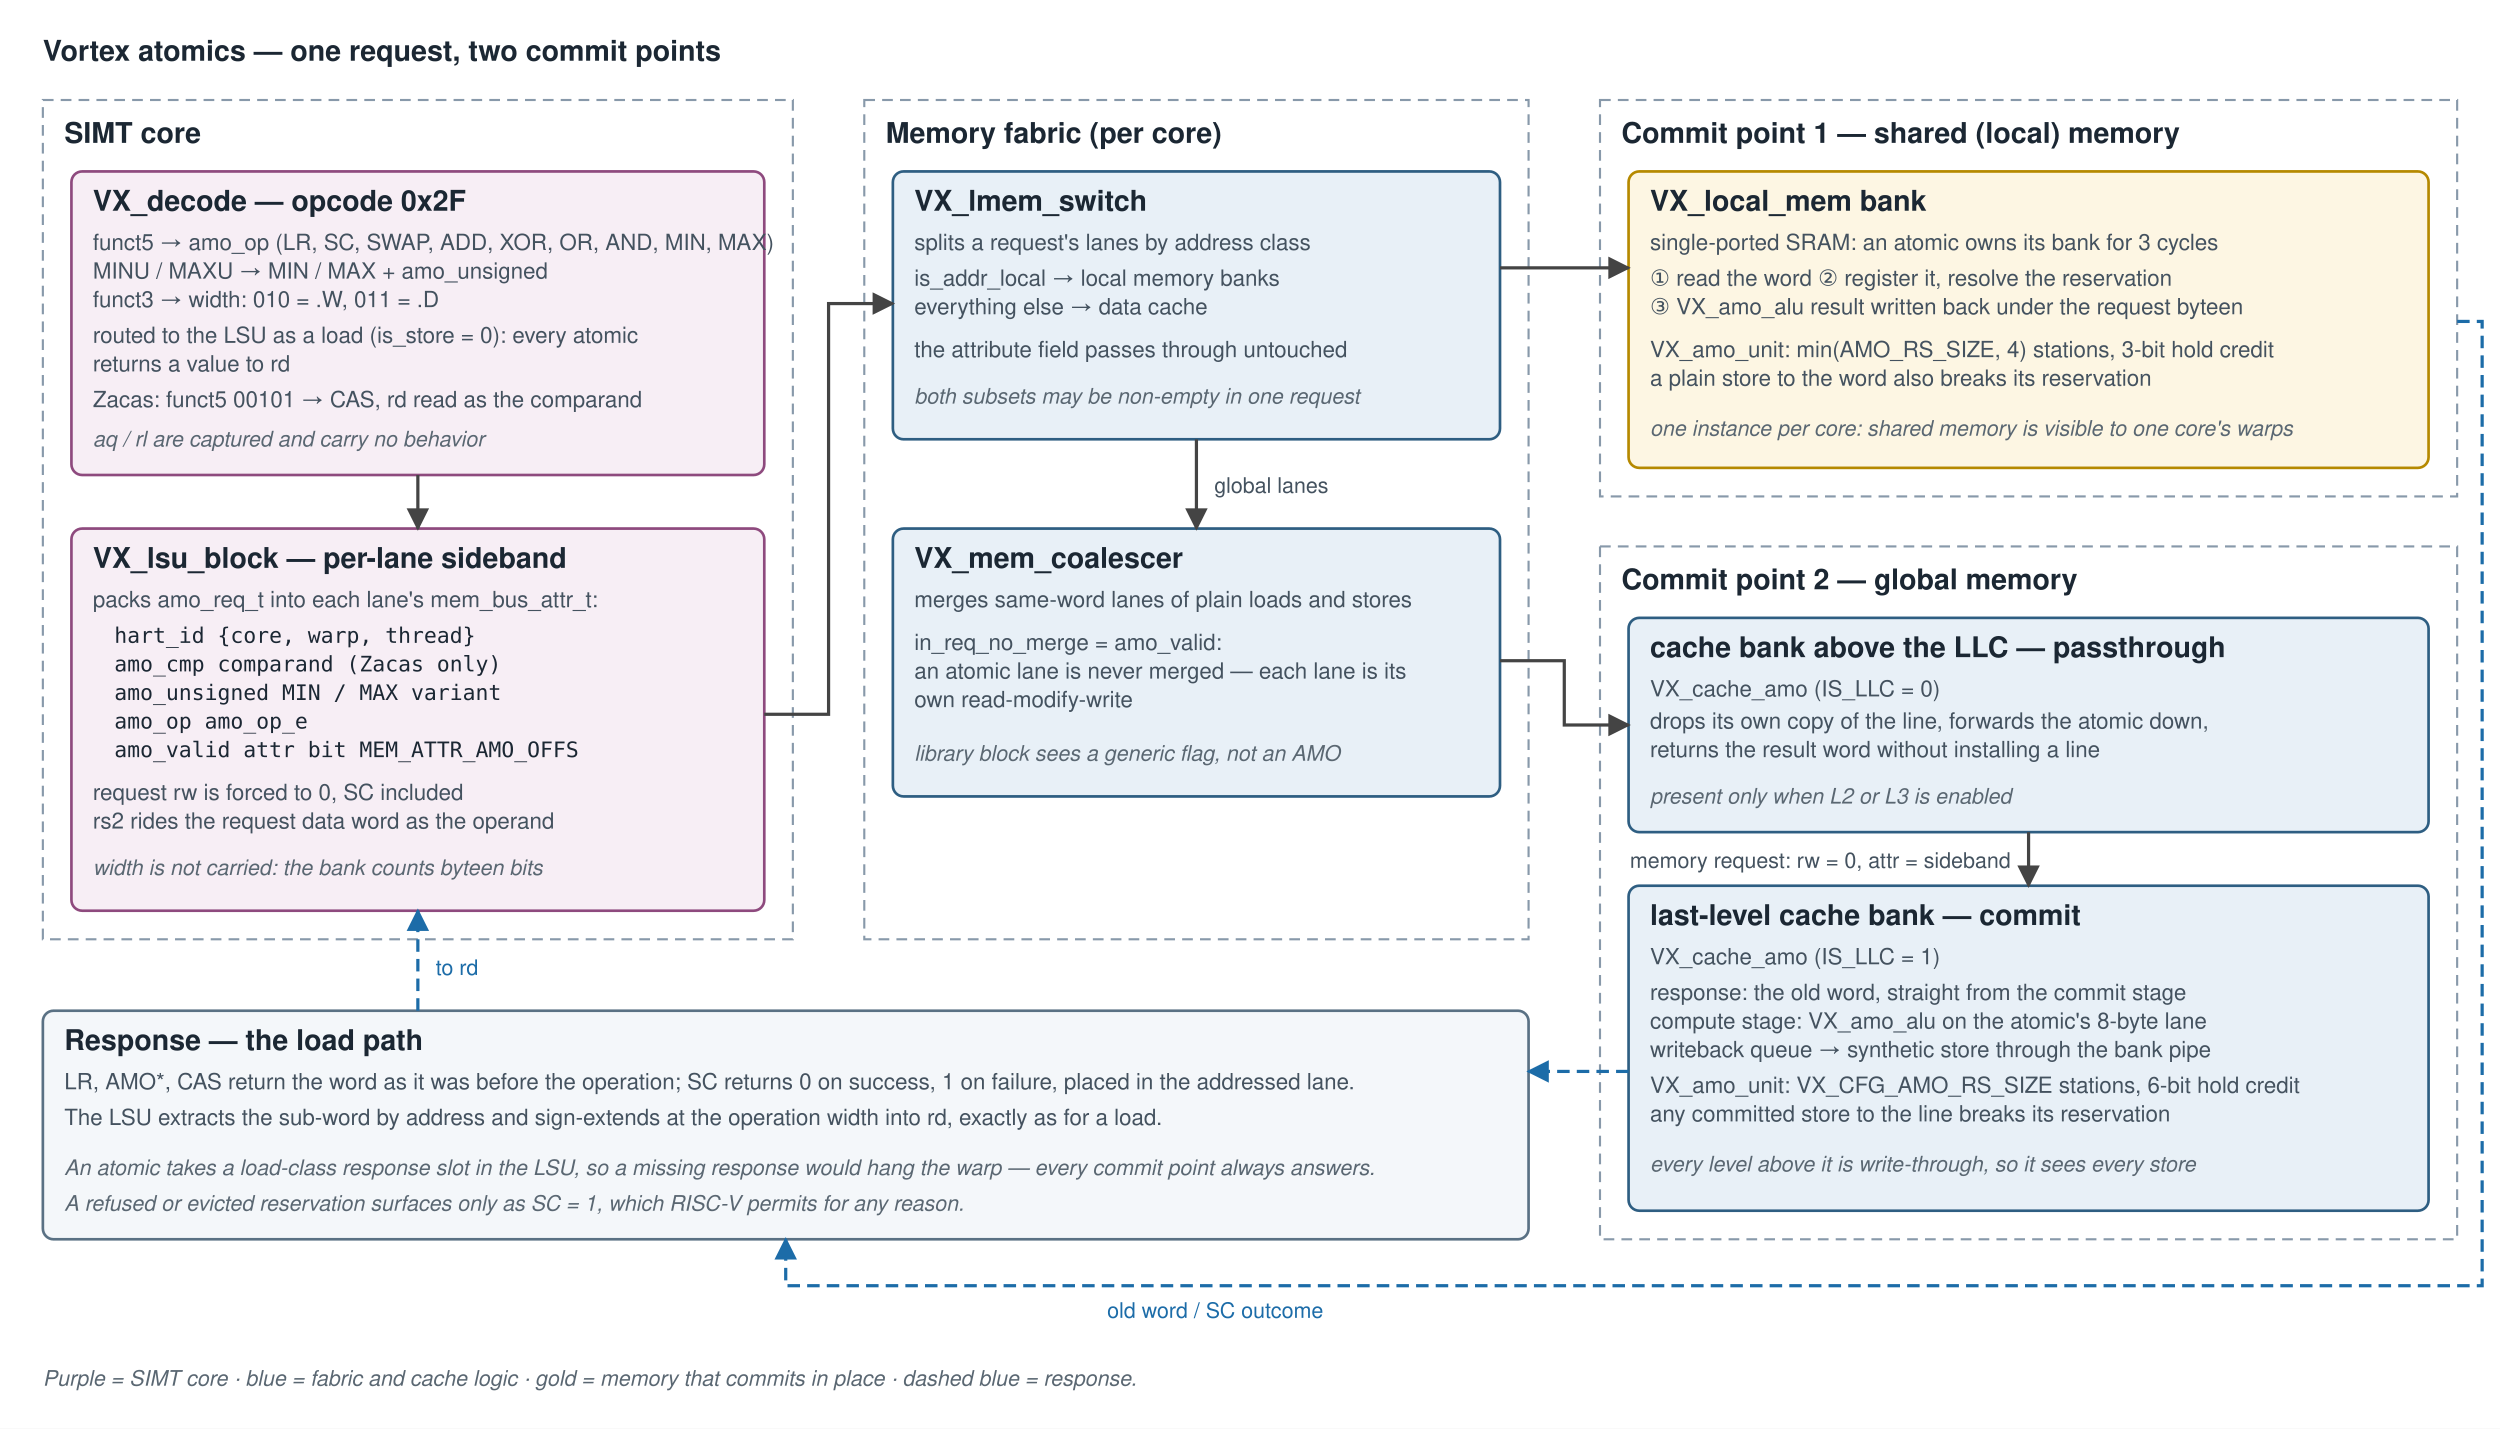
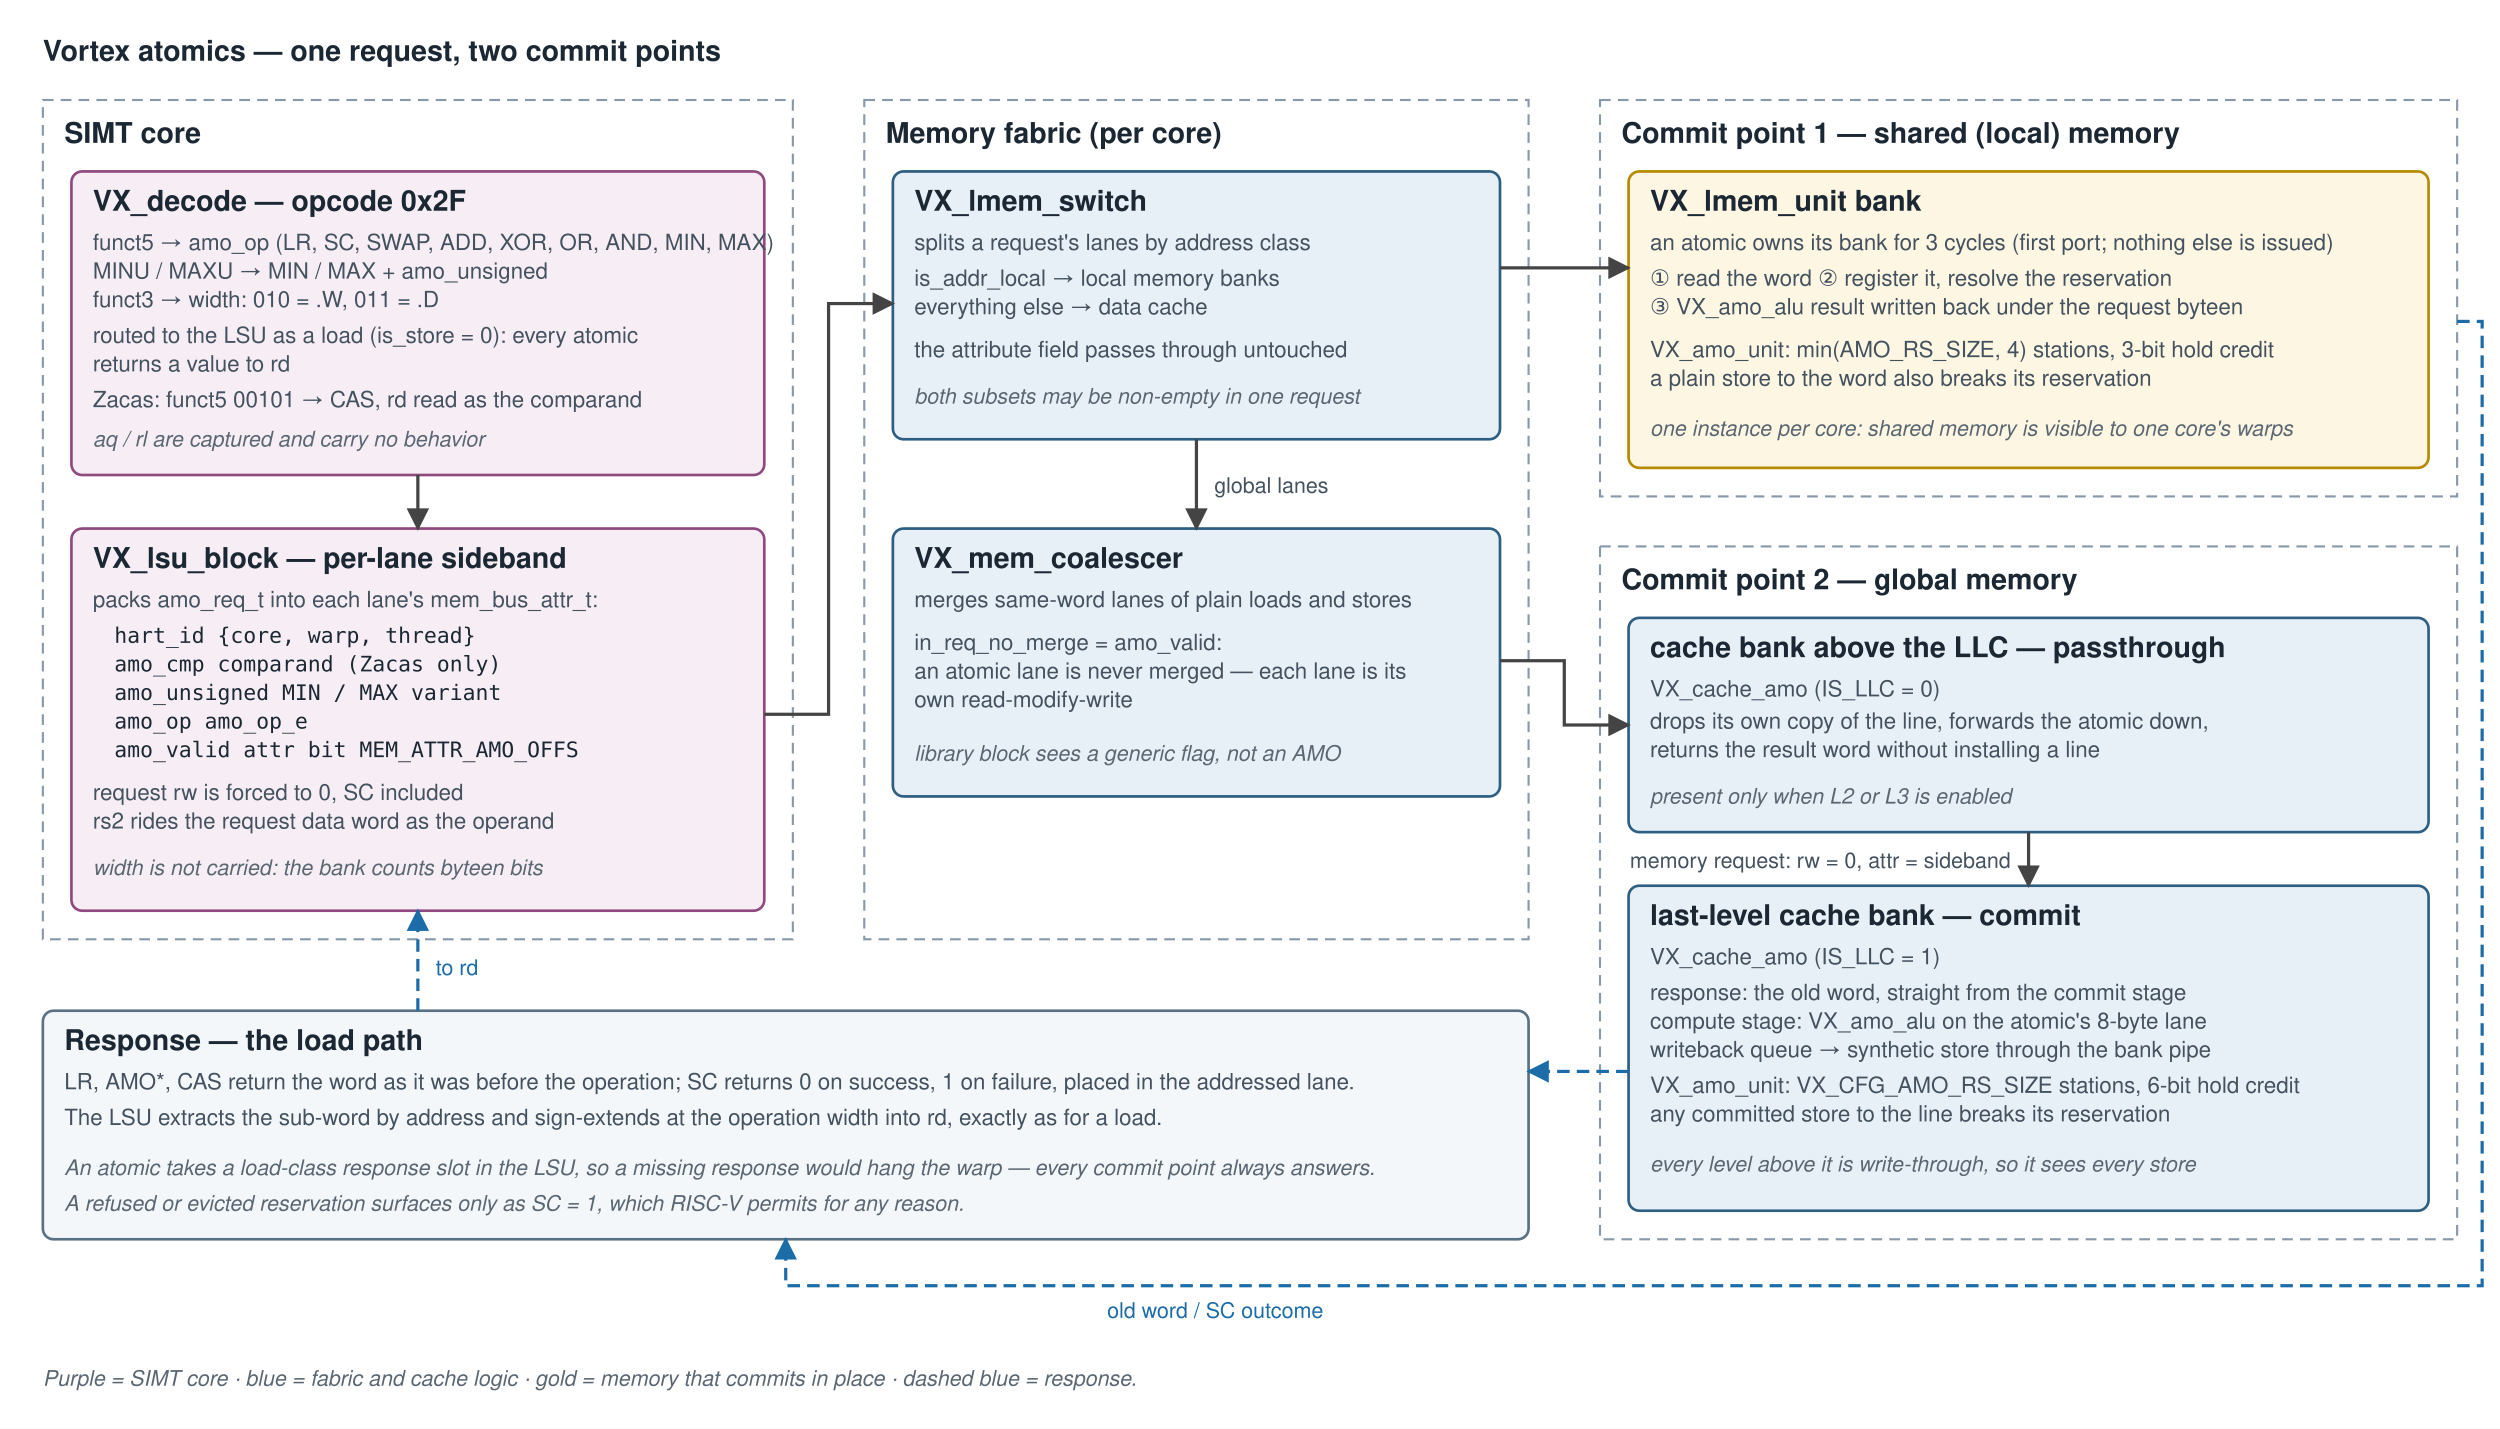
<svg xmlns="http://www.w3.org/2000/svg" viewBox="0 0 1400 800" font-family="Helvetica, Arial, sans-serif">
  <defs>
    <marker id="arr" viewBox="0 0 10 10" refX="9" refY="5" markerWidth="7" markerHeight="7" orient="auto-start-reverse">
      <path d="M0,0 L10,5 L0,10 z" fill="#444" />
    </marker>
    <marker id="arrb" viewBox="0 0 10 10" refX="9" refY="5" markerWidth="7" markerHeight="7" orient="auto-start-reverse">
      <path d="M0,0 L10,5 L0,10 z" fill="#1c6ca8" />
    </marker>
  </defs>
  <style>
    .box     { fill:#f4f7fa; stroke:#5a7184; stroke-width:1.5; }
    .unit    { fill:#e8f0f7; stroke:#2e5e82; stroke-width:1.5; }
    .mem     { fill:#fdf6e3; stroke:#b58900; stroke-width:1.5; }
    .sw      { fill:#eef7ee; stroke:#3a7d44; stroke-width:1.5; }
    .core    { fill:#f7eef5; stroke:#8e4a7e; stroke-width:1.5; }
    .grp     { fill:none; stroke:#8899aa; stroke-width:1.2; stroke-dasharray:6 4; }
    .t       { fill:#1b2733; font-size:15px; }
    .tb      { fill:#1b2733; font-size:16px; font-weight:bold; }
    .ts      { fill:#44525f; font-size:12.5px; }
    .tt      { fill:#5a6772; font-size:12px; font-style:italic; }
    .mono    { font-family:'SF Mono',Consolas,monospace; font-size:12px; fill:#1b2733; }
    .flow    { stroke:#444; stroke-width:1.8; fill:none; marker-end:url(#arr); }
    .flowb   { stroke:#1c6ca8; stroke-width:1.8; fill:none; marker-end:url(#arrb); stroke-dasharray:7 4; }
    .lbl     { fill:#1c6ca8; font-size:12px; }
    .lbk     { fill:#44525f; font-size:12px; }
  </style>
  <rect x="0" y="0" width="1400" height="800" fill="#ffffff" />
  <text x="24" y="34" class="tb" font-size="20">Vortex atomics — one request, two commit points</text>
  <rect x="24" y="56" width="420" height="470" class="grp" />
  <text x="36" y="80" class="tb">SIMT core</text>
  <rect x="40" y="96" width="388" height="170" rx="6" class="core" />
  <text x="52" y="118" class="tb">VX_decode — opcode 0x2F</text>
  <text x="52" y="140" class="ts">funct5 → amo_op (LR, SC, SWAP, ADD, XOR, OR, AND, MIN, MAX)</text>
  <text x="52" y="156" class="ts">MINU / MAXU → MIN / MAX + amo_unsigned</text>
  <text x="52" y="172" class="ts">funct3 → width: 010 = .W, 011 = .D</text>
  <text x="52" y="192" class="ts">routed to the LSU as a load (is_store = 0): every atomic</text>
  <text x="52" y="208" class="ts">returns a value to rd</text>
  <text x="52" y="228" class="ts">Zacas: funct5 00101 → CAS, rd read as the comparand</text>
  <text x="52" y="250" class="tt">aq / rl are captured and carry no behavior</text>
  <rect x="40" y="296" width="388" height="214" rx="6" class="core" />
  <text x="52" y="318" class="tb">VX_lsu_block — per-lane sideband</text>
  <text x="52" y="340" class="ts">packs amo_req_t into each lane's mem_bus_attr_t:</text>
  <text x="64" y="360" class="mono">hart_id       {core, warp, thread}</text>
  <text x="64" y="376" class="mono">amo_cmp       comparand (Zacas only)</text>
  <text x="64" y="392" class="mono">amo_unsigned  MIN / MAX variant</text>
  <text x="64" y="408" class="mono">amo_op        amo_op_e</text>
  <text x="64" y="424" class="mono">amo_valid     attr bit MEM_ATTR_AMO_OFFS</text>
  <text x="52" y="448" class="ts">request rw is forced to 0, SC included</text>
  <text x="52" y="464" class="ts">rs2 rides the request data word as the operand</text>
  <text x="52" y="490" class="tt">width is not carried: the bank counts byteen bits</text>
  <path d="M 234 266 L 234 296" class="flow" />
  <rect x="484" y="56" width="372" height="470" class="grp" />
  <text x="496" y="80" class="tb">Memory fabric (per core)</text>
  <rect x="500" y="96" width="340" height="150" rx="6" class="unit" />
  <text x="512" y="118" class="tb">VX_lmem_switch</text>
  <text x="512" y="140" class="ts">splits a request's lanes by address class</text>
  <text x="512" y="160" class="ts">is_addr_local → local memory banks</text>
  <text x="512" y="176" class="ts">everything else → data cache</text>
  <text x="512" y="200" class="ts">the attribute field passes through untouched</text>
  <text x="512" y="226" class="tt">both subsets may be non-empty in one request</text>
  <rect x="500" y="296" width="340" height="150" rx="6" class="unit" />
  <text x="512" y="318" class="tb">VX_mem_coalescer</text>
  <text x="512" y="340" class="ts">merges same-word lanes of plain loads and stores</text>
  <text x="512" y="364" class="ts">in_req_no_merge = amo_valid:</text>
  <text x="512" y="380" class="ts">an atomic lane is never merged — each lane is its</text>
  <text x="512" y="396" class="ts">own read-modify-write</text>
  <text x="512" y="426" class="tt">library block sees a generic flag, not an AMO</text>
  <path d="M 428 400 L 464 400 L 464 170 L 500 170" class="flow" />
  <path d="M 670 246 L 670 296" class="flow" />
  <text x="680" y="276" class="lbk">global lanes</text>
  <rect x="896" y="56" width="480" height="222" class="grp" />
  <text x="908" y="80" class="tb">Commit point 1 — shared (local) memory</text>
  <rect x="912" y="96" width="448" height="166" rx="6" class="mem" />
-   <text x="924" y="118" class="tb">VX_local_mem bank</text>
-   <text x="924" y="140" class="ts">single-ported SRAM: an atomic owns its bank for 3 cycles</text>
+   <text x="924" y="118" class="tb">VX_lmem_unit bank</text>
+   <text x="924" y="140" class="ts">an atomic owns its bank for 3 cycles (first port; nothing else is issued)</text>
  <text x="924" y="160" class="ts">① read the word      ② register it, resolve the reservation</text>
  <text x="924" y="176" class="ts">③ VX_amo_alu result written back under the request byteen</text>
  <text x="924" y="200" class="ts">VX_amo_unit: min(AMO_RS_SIZE, 4) stations, 3-bit hold credit</text>
  <text x="924" y="216" class="ts">a plain store to the word also breaks its reservation</text>
  <text x="924" y="244" class="tt">one instance per core: shared memory is visible to one core's warps</text>
  <path d="M 840 150 L 912 150" class="flow" />
  <rect x="896" y="306" width="480" height="388" class="grp" />
  <text x="908" y="330" class="tb">Commit point 2 — global memory</text>
  <rect x="912" y="346" width="448" height="120" rx="6" class="unit" />
  <text x="924" y="368" class="tb">cache bank above the LLC — passthrough</text>
  <text x="924" y="390" class="ts">VX_cache_amo (IS_LLC = 0)</text>
  <text x="924" y="408" class="ts">drops its own copy of the line, forwards the atomic down,</text>
  <text x="924" y="424" class="ts">returns the result word without installing a line</text>
  <text x="924" y="450" class="tt">present only when L2 or L3 is enabled</text>
  <rect x="912" y="496" width="448" height="182" rx="6" class="unit" />
  <text x="924" y="518" class="tb">last-level cache bank — commit</text>
  <text x="924" y="540" class="ts">VX_cache_amo (IS_LLC = 1)</text>
  <text x="924" y="560" class="ts">response: the old word, straight from the commit stage</text>
  <text x="924" y="576" class="ts">compute stage: VX_amo_alu on the atomic's 8-byte lane</text>
  <text x="924" y="592" class="ts">writeback queue → synthetic store through the bank pipe</text>
  <text x="924" y="612" class="ts">VX_amo_unit: VX_CFG_AMO_RS_SIZE stations, 6-bit hold credit</text>
  <text x="924" y="628" class="ts">any committed store to the line breaks its reservation</text>
  <text x="924" y="656" class="tt">every level above it is write-through, so it sees every store</text>
  <path d="M 840 370 L 876 370 L 876 406 L 912 406" class="flow" />
  <path d="M 1136 466 L 1136 496" class="flow" />
  <text x="1126" y="486" class="lbk" text-anchor="end">memory request: rw = 0, attr = sideband</text>
  <rect x="24" y="566" width="832" height="128" rx="6" class="box" />
  <text x="36" y="588" class="tb">Response — the load path</text>
  <text x="36" y="610" class="ts">LR, AMO*, CAS return the word as it was before the operation; SC returns 0 on success, 1 on failure, placed in the addressed lane.</text>
  <text x="36" y="630" class="ts">The LSU extracts the sub-word by address and sign-extends at the operation width into rd, exactly as for a load.</text>
  <text x="36" y="658" class="tt">An atomic takes a load-class response slot in the LSU, so a missing response would hang the warp — every commit point always answers.</text>
  <text x="36" y="678" class="tt">A refused or evicted reservation surfaces only as SC = 1, which RISC-V permits for any reason.</text>
  <path d="M 912 600 L 856 600" class="flowb" />
  <path d="M 1376 180 L 1390 180 L 1390 720 L 440 720 L 440 694" class="flowb" />
  <text x="620" y="738" class="lbl">old word / SC outcome</text>
  <path d="M 234 566 L 234 510" class="flowb" />
  <text x="244" y="546" class="lbl">to rd</text>
  <text x="24" y="776" class="tt">Purple = SIMT core · blue = fabric and cache logic · gold = memory that commits in place · dashed blue = response.</text>
</svg>
